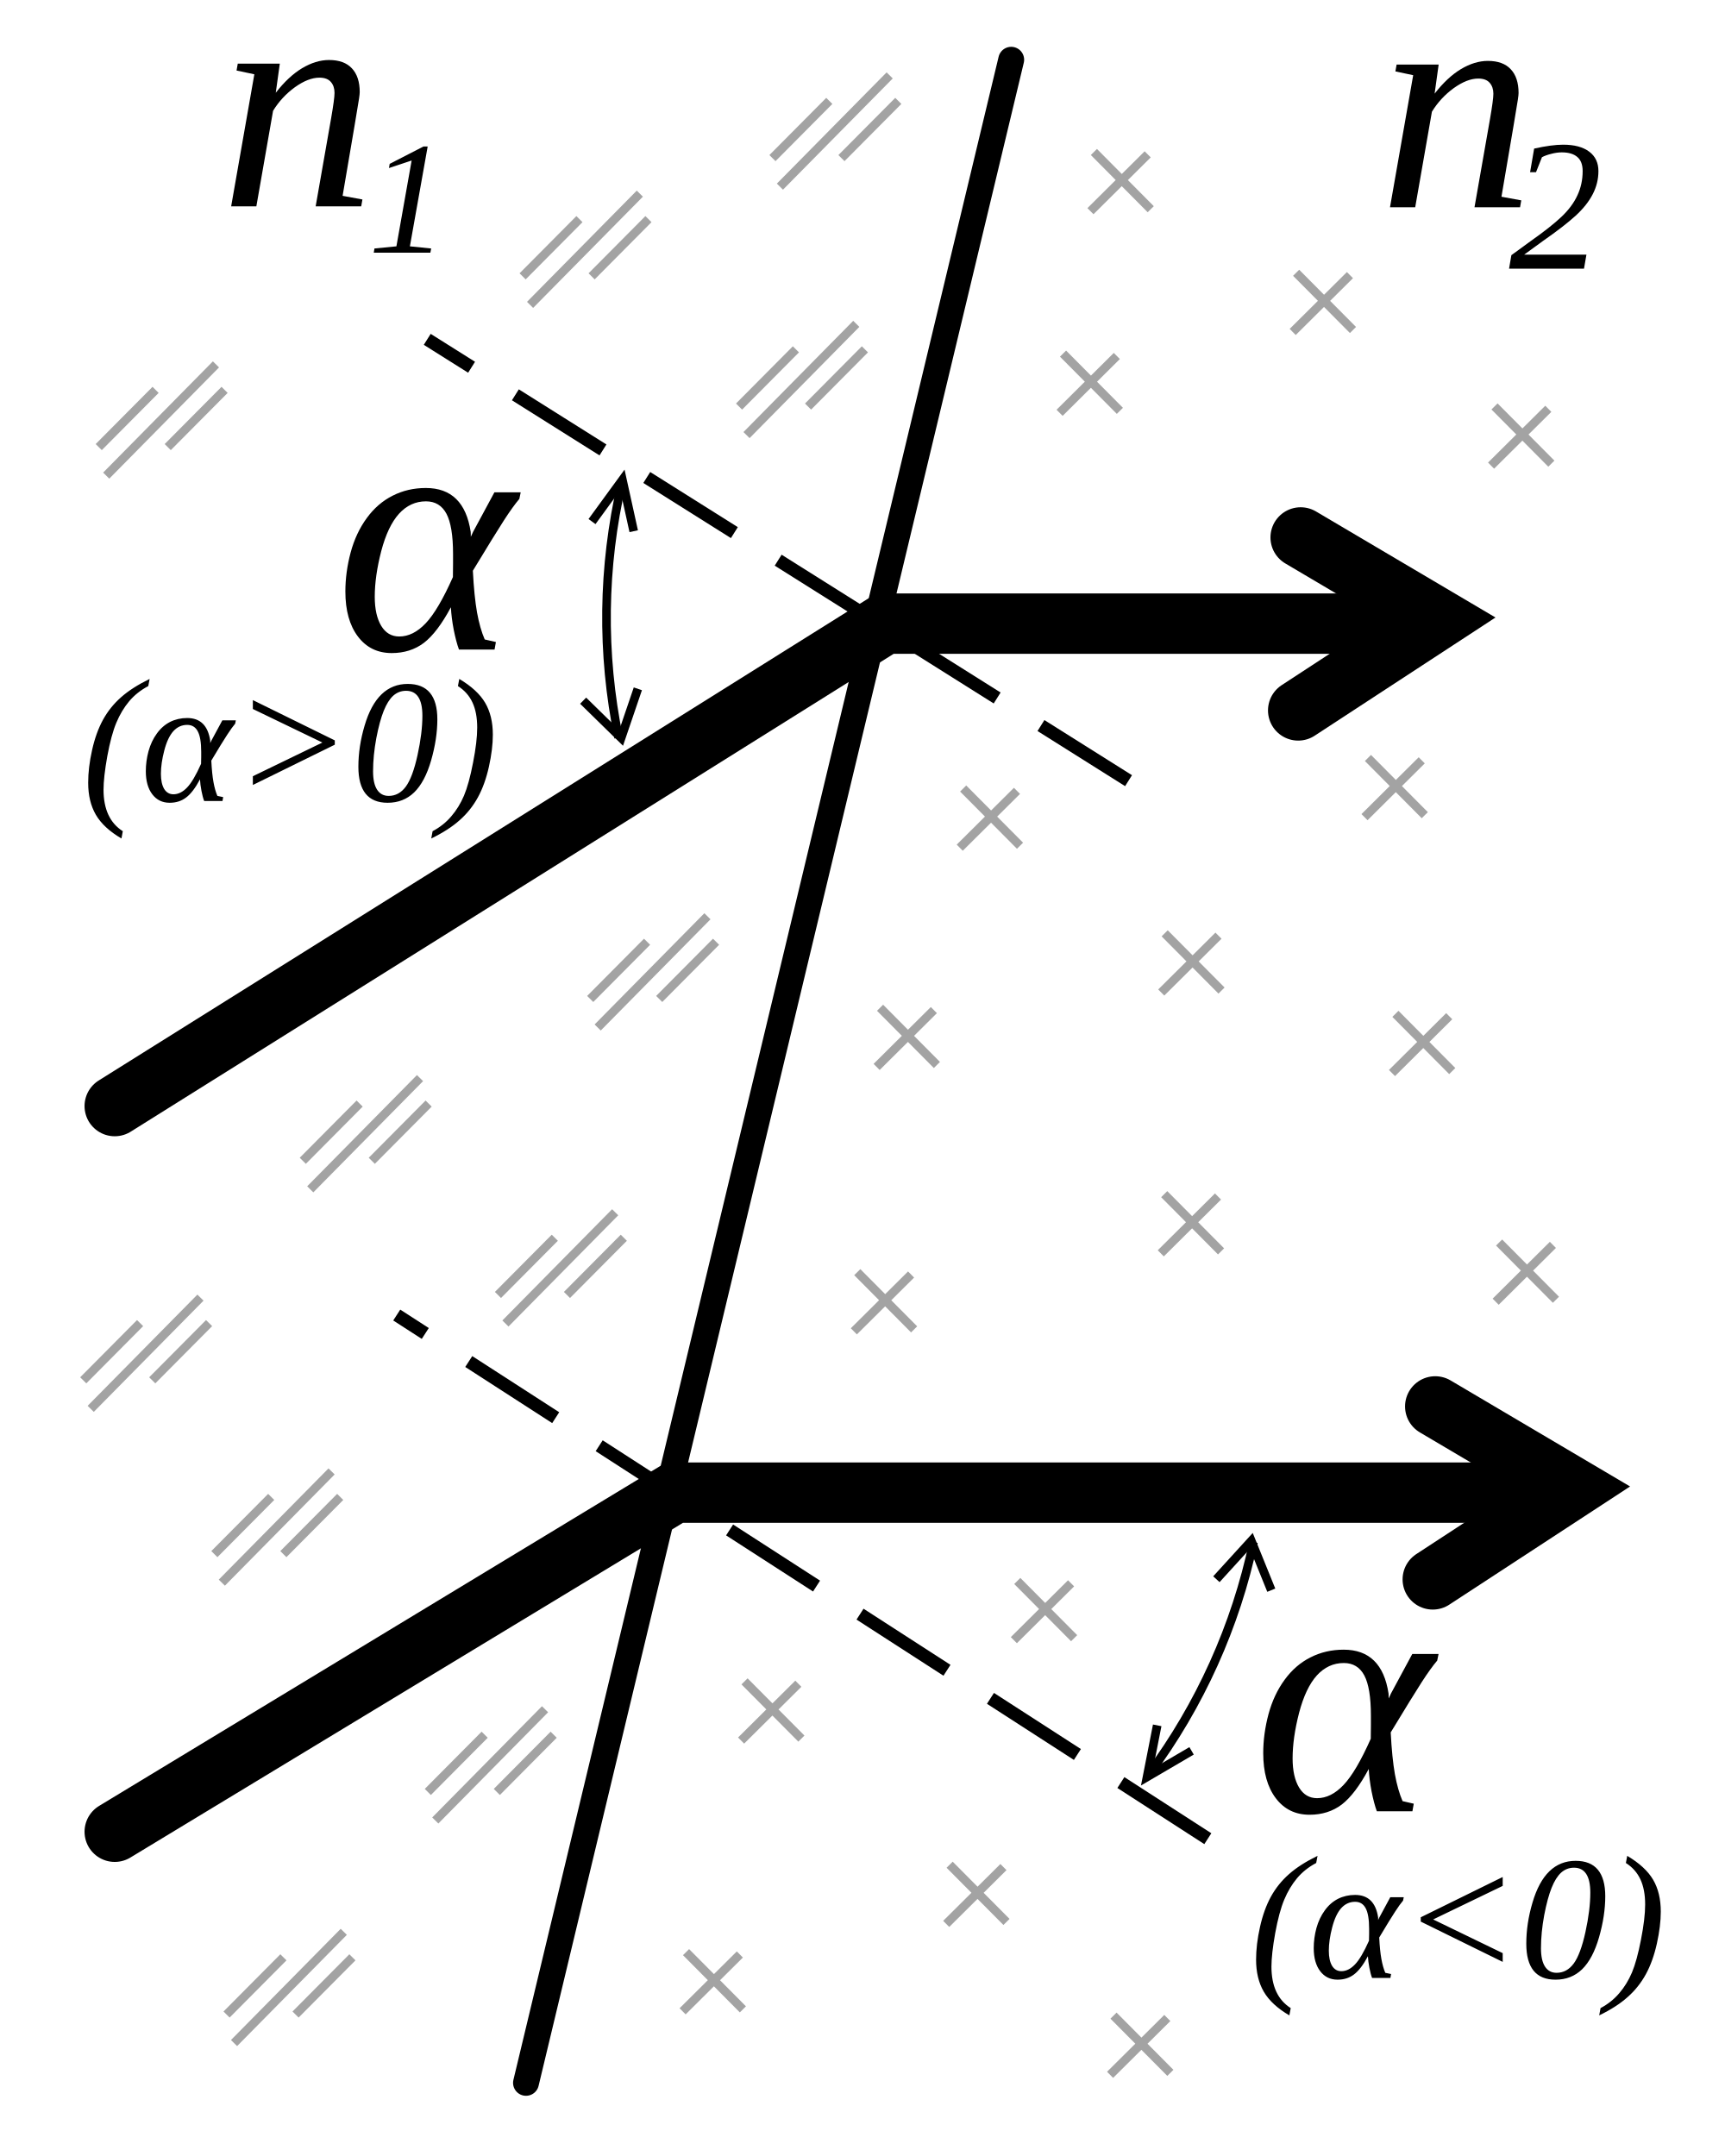
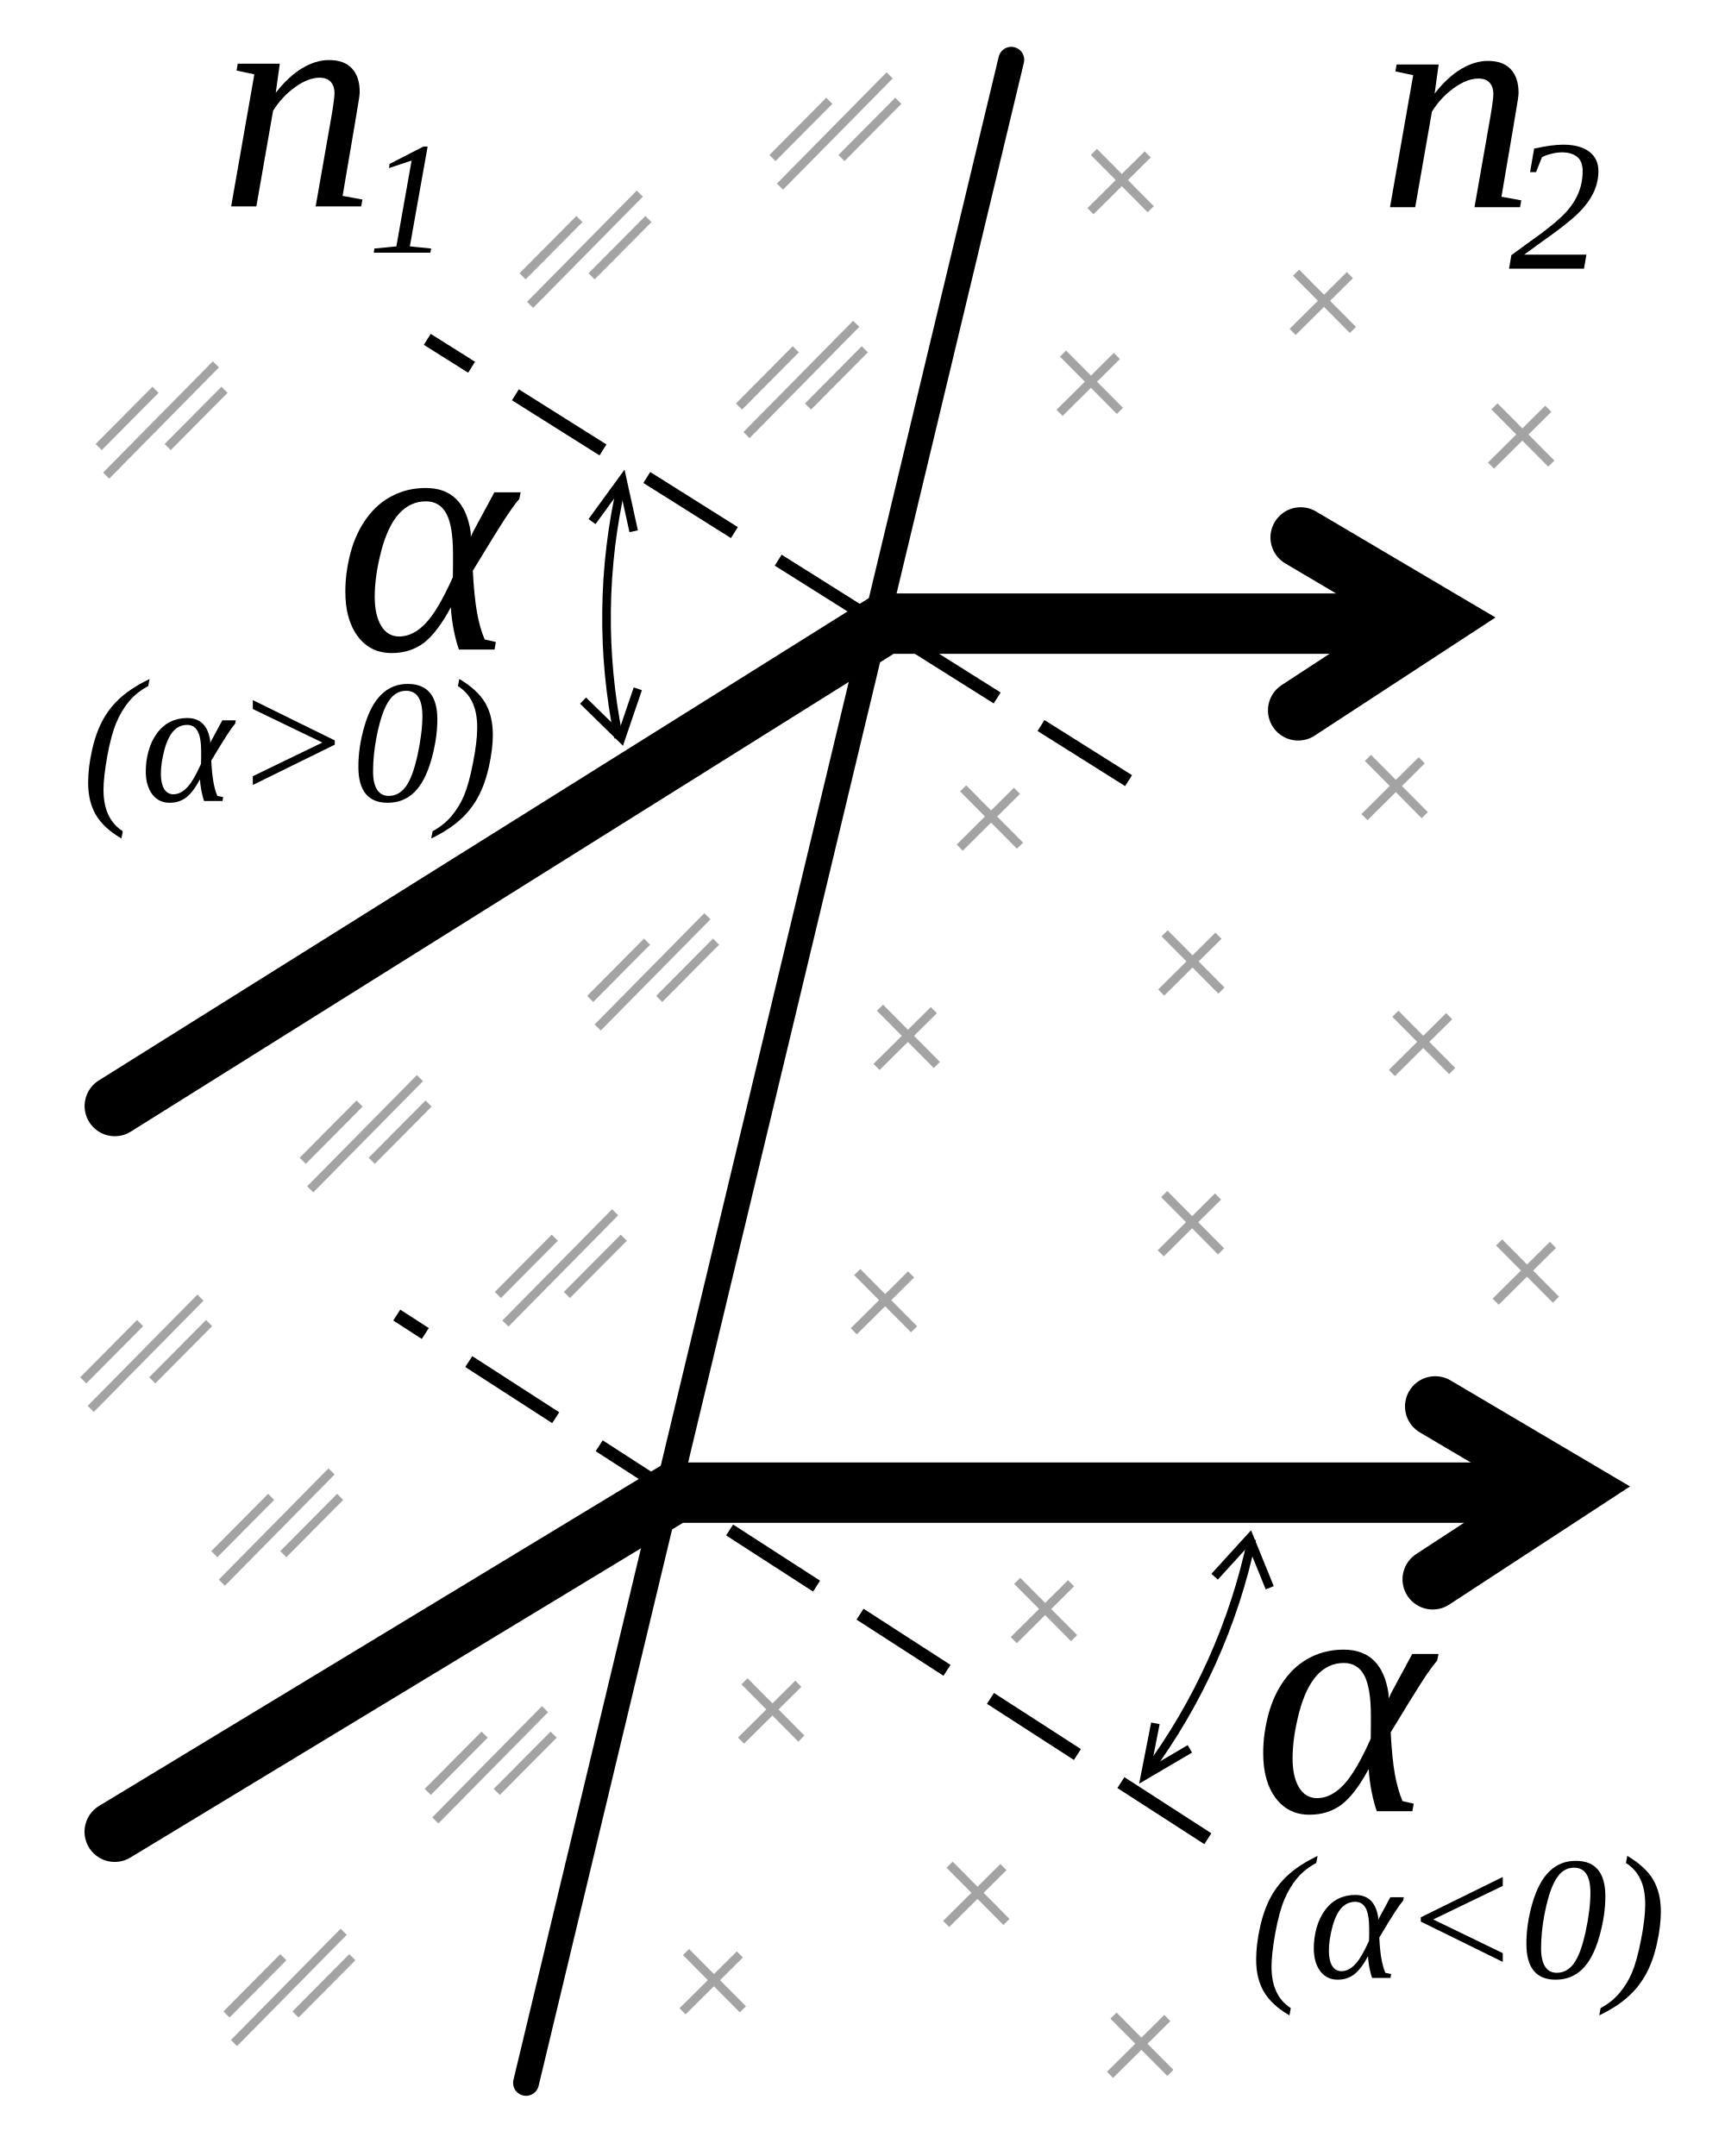
<svg xmlns="http://www.w3.org/2000/svg" height="250" width="200">
-   <path d="m130.846 90.523-81.311-51.174" fill="none" stroke="#000" stroke-dasharray="12 6" stroke-width="1.5" />
-   <path d="m164.51 72.315h-61.903l-89.305 55.94" fill="none" stroke="#000" stroke-linecap="round" stroke-width="7" />
-   <path d="m150.8 62.32 15.964 9.433-16.25 10.624" fill="none" stroke="#000" stroke-linecap="round" stroke-width="7" />
-   <path d="m71.729 85.538c-1.999-9.751-1.873-19.818.369-29.516" fill="none" stroke="#000" />
-   <path d="m68.639 60.479 3.523-4.835 1.312 5.953" fill="none" stroke="#000" />
-   <path d="m73.953 79.871-1.937 5.692-4.406-4.315" fill="none" stroke="#000" />
-   <path d="m90.426 21.642 12.725-12.899m-13.591 9.591 6.591-6.636m1.409 6.636 6.591-6.636" fill="none" stroke="#a3a3a3" />
-   <path d="m61.458 35.352 12.725-12.899m-13.591 9.591 6.591-6.636m1.409 6.636 6.591-6.636" fill="none" stroke="#a3a3a3" />
-   <path d="m86.554 50.451 12.725-12.899m-13.591 9.591 6.591-6.636m1.409 6.636 6.591-6.636" fill="none" stroke="#a3a3a3" />
-   <path d="m35.972 137.909 12.725-12.899m-13.591 9.591 6.591-6.636m1.409 6.636 6.591-6.636" fill="none" stroke="#a3a3a3" />
-   <path d="m60.986 241.518 56.255-234.59" fill="none" stroke="#000" stroke-linecap="round" stroke-width="3" />
-   <g font-family="Times New Roman" font-style="italic" transform="translate(-35.35534 -7.424621)">
-     <text font-size="10" x="60.876" y="31.353">
-       <tspan font-size="36" x="60.876" y="31.353">n</tspan>
+   <g fill="none">
+     <g stroke="#000">
+       <path d="m130.85 90.52-81.31-51.17" stroke-dasharray="12 6" stroke-width="1.5" />
+       <path d="m164.51 72.31h-61.9l-89.3 55.94" stroke-linecap="round" stroke-width="7" />
+       <path d="m150.8 62.32 15.96 9.43-16.25 10.62" stroke-linecap="round" stroke-width="7" />
+       <path d="m71.73 85.54c-2-9.75-1.87-19.82.37-29.52" />
+       <path d="m68.64 60.48 3.52-4.83 1.31 5.95" />
+       <path d="m73.95 79.87-1.94 5.69-4.41-4.32" />
+     </g>
+     <g stroke="#a3a3a3">
+       <path d="m90.43 21.64 12.72-12.9m-13.59 9.59 6.59-6.64m1.41 6.64 6.59-6.64" />
+       <path d="m61.46 35.35 12.72-12.9m-13.59 9.59 6.59-6.64m1.41 6.64 6.59-6.64" />
+       <path d="m86.55 50.45 12.72-12.9m-13.59 9.59 6.59-6.64m1.41 6.64 6.59-6.64" />
+       <path d="m35.97 137.91 12.72-12.9m-13.59 9.59 6.59-6.64m1.41 6.64 6.59-6.64" />
+     </g>
+     <path d="m60.99 241.52 56.26-234.59" stroke="#000" stroke-linecap="round" stroke-width="3" />
+   </g>
+   <g font-family="Times New Roman" font-style="italic" transform="translate(-35.36 -7.42)">
+     <text font-size="10" x="60.88" y="31.35">
+       <tspan font-size="36" x="60.88" y="31.35">n</tspan>
    </text>
-     <text font-size="5.183" x="78.018" y="36.721">
-       <tspan font-size="18.659" x="78.018" y="36.721">1</tspan>
+     <text font-size="5.18" x="78.02" y="36.72">
+       <tspan font-size="18.66" x="78.02" y="36.72">1</tspan>
    </text>
  </g>
-   <g font-family="Times New Roman" font-style="italic" transform="translate(53.38656 -94.39875)">
-     <text font-size="10" x="106.494" y="118.431">
-       <tspan font-size="36" x="106.494" y="118.431">n</tspan>
+   <g font-family="Times New Roman" font-style="italic" transform="translate(53.39 -94.4)">
+     <text font-size="10" x="106.49" y="118.43">
+       <tspan font-size="36" x="106.49" y="118.43">n</tspan>
    </text>
-     <text font-size="6.027" x="121.561" y="125.55">
-       <tspan font-size="21.698" x="121.561" y="125.55">2</tspan>
+     <text font-size="6.03" x="121.56" y="125.55">
+       <tspan font-size="21.7" x="121.56" y="125.55">2</tspan>
    </text>
  </g>
  <g fill="none">
-     <path d="m117.91 91.704-6.636 6.591m6.989-.227-6.591-6.636" stroke="#a3a3a3" />
-     <path d="m108.274 117.126-6.636 6.591m6.989-.227-6.591-6.636" stroke="#a3a3a3" />
-     <path d="m141.273 108.496-6.636 6.591m6.989-.227-6.591-6.636" stroke="#a3a3a3" />
-     <path d="m129.488 41.276-6.636 6.591m6.989-.227-6.591-6.636" stroke="#a3a3a3" />
-     <path d="m156.514 31.901-6.636 6.591m6.989-.227-6.591-6.636" stroke="#a3a3a3" />
-     <path d="m133.066 17.896-6.636 6.591m6.989-.227-6.591-6.636" stroke="#a3a3a3" />
-     <path d="m141.219 138.741-6.636 6.591m6.989-.227-6.591-6.636" stroke="#a3a3a3" />
-     <path d="m69.296 119.144 12.725-12.899m-13.591 9.591 6.591-6.636m1.409 6.636 6.591-6.636" stroke="#a3a3a3" />
-     <path d="m164.84 88.162-6.636 6.591m6.989-.227-6.591-6.636" stroke="#a3a3a3" />
-     <path d="m180.115 173.077h-101.903l-64.91 39.323" stroke="#000" stroke-linecap="round" stroke-width="7" />
-     <path d="m166.404 163.082 15.964 9.433-16.25 10.624" stroke="#000" stroke-linecap="round" stroke-width="7" />
-     <path d="m140.038 213.206-94.039-60.72" stroke="#000" stroke-dasharray="12 6" stroke-width="1.5" />
-     <g stroke="#000" transform="matrix(-.916725 -.3995189 .3995189 -.916725 176.9146 285.8851)">
-       <path d="m71.729 85.538c-1.999-9.751-1.873-19.818.369-29.516" />
-       <path d="m68.639 60.479 3.523-4.835 1.312 5.953" />
-       <path d="m73.953 79.871-1.937 5.692-4.406-4.315" />
+     <g stroke="#a3a3a3">
+       <path d="m117.91 91.7-6.64 6.59m6.99-.23-6.59-6.64" />
+       <path d="m108.27 117.13-6.64 6.59m6.99-.23-6.59-6.64" />
+       <path d="m141.27 108.5-6.64 6.59m6.99-.23-6.59-6.64" />
+       <path d="m129.49 41.28-6.64 6.59m6.99-.23-6.59-6.64" />
+       <path d="m156.51 31.9-6.64 6.59m6.99-.23-6.59-6.64" />
+       <path d="m133.07 17.9-6.64 6.59m6.99-.23-6.59-6.64" />
+       <path d="m141.22 138.74-6.64 6.59m6.99-.23-6.59-6.64" />
+       <path d="m69.3 119.14 12.72-12.9m-13.59 9.59 6.59-6.64m1.41 6.64 6.59-6.64" />
+       <path d="m164.84 88.16-6.64 6.59m6.99-.23-6.59-6.64" />
    </g>
-     <path d="m105.632 147.785-6.636 6.591m6.989-.227-6.591-6.636" stroke="#a3a3a3" />
-     <path d="m168.025 117.833-6.636 6.591m6.989-.227-6.591-6.636" stroke="#a3a3a3" />
-     <path d="m180.046 144.35-6.636 6.591m6.989-.227-6.591-6.636" stroke="#a3a3a3" />
-     <path d="m58.6 153.466 12.725-12.899m-13.591 9.591 6.591-6.636m1.409 6.636 6.591-6.636" stroke="#a3a3a3" />
-     <path d="m25.719 183.518 12.725-12.899m-13.591 9.591 6.591-6.636m1.409 6.636 6.591-6.636" stroke="#a3a3a3" />
-     <path d="m50.468 211.095 12.725-12.899m-13.591 9.591 6.591-6.636m1.409 6.636 6.591-6.636" stroke="#a3a3a3" />
-     <path d="m27.134 236.904 12.725-12.899m-13.591 9.591 6.591-6.636m1.409 6.636 6.591-6.636" stroke="#a3a3a3" />
+     <g stroke="#000">
+       <path d="m180.11 173.08h-101.9l-64.91 39.32" stroke-linecap="round" stroke-width="7" />
+       <path d="m166.4 163.08 15.96 9.43-16.25 10.62" stroke-linecap="round" stroke-width="7" />
+       <path d="m140.04 213.21-94.04-60.72" stroke-dasharray="12 6" stroke-width="1.5" />
+       <g transform="matrix(-.92 -.4 .4 -.92 176.91 285.89)">
+         <path d="m71.73 85.54c-2-9.75-1.87-19.82.37-29.52" />
+         <path d="m68.64 60.48 3.52-4.83 1.31 5.95" />
+         <path d="m73.95 79.87-1.94 5.69-4.41-4.32" />
+       </g>
+     </g>
+     <g stroke="#a3a3a3">
+       <path d="m105.63 147.78-6.64 6.59m6.99-.23-6.59-6.64" />
+       <path d="m168.02 117.83-6.64 6.59m6.99-.23-6.59-6.64" />
+       <path d="m180.05 144.35-6.64 6.59m6.99-.23-6.59-6.64" />
+       <path d="m58.6 153.47 12.72-12.9m-13.59 9.59 6.59-6.64m1.41 6.64 6.59-6.64" />
+       <path d="m25.72 183.52 12.72-12.9m-13.59 9.59 6.59-6.64m1.41 6.64 6.59-6.64" />
+       <path d="m50.47 211.09 12.72-12.9m-13.59 9.59 6.59-6.64m1.41 6.64 6.59-6.64" />
+       <path d="m27.13 236.9 12.72-12.9m-13.59 9.59 6.59-6.64m1.41 6.64 6.59-6.64" />
+     </g>
  </g>
-   <text font-family="Times New Roman" font-size="20.399" font-style="italic" x="9.504" y="92.881">
-     <tspan x="9.504" y="92.881">(α&gt;0)</tspan>
-   </text>
-   <text font-family="Times New Roman" font-size="39.738" font-style="italic" x="145.273" y="210.024">
-     <tspan x="145.273" y="210.024">α</tspan>
-   </text>
-   <text font-family="Times New Roman" font-size="20.399" font-style="italic" x="144.915" y="229.353">
-     <tspan x="144.915" y="229.353">(α&lt;0)</tspan>
-   </text>
-   <text font-family="Times New Roman" font-size="39.738" font-style="italic" x="38.854" y="75.32">
-     <tspan x="38.854" y="75.32">α</tspan>
-   </text>
-   <path d="m10.517 163.365 12.725-12.899m-13.591 9.591 6.591-6.636m1.409 6.636 6.591-6.636" fill="none" stroke="#a3a3a3" />
-   <path d="m92.561 195.236-6.636 6.591m6.989-.227-6.591-6.636" fill="none" stroke="#a3a3a3" />
-   <path d="m85.779 226.632-6.636 6.591m6.989-.227-6.591-6.636" fill="none" stroke="#a3a3a3" />
-   <path d="m116.341 216.496-6.636 6.591m6.989-.227-6.591-6.636" fill="none" stroke="#a3a3a3" />
-   <path d="m124.184 183.594-6.636 6.591m6.989-.227-6.591-6.636" fill="none" stroke="#a3a3a3" />
-   <path d="m179.514 47.401-6.636 6.591m6.989-.227-6.591-6.636" fill="none" stroke="#a3a3a3" />
-   <path d="m12.314 55.151 12.725-12.899m-13.591 9.591 6.591-6.636m1.409 6.636 6.591-6.636" fill="none" stroke="#a3a3a3" />
-   <path d="m135.341 233.996-6.636 6.591m6.989-.227-6.591-6.636" fill="none" stroke="#a3a3a3" />
+   <g font-family="Times New Roman" font-style="italic">
+     <text font-size="20.4" x="9.5" y="92.88">
+       <tspan x="9.5" y="92.88">(α&gt;0)</tspan>
+     </text>
+     <text font-size="39.74" x="145.27" y="210.02">
+       <tspan x="145.27" y="210.02">α</tspan>
+     </text>
+     <text font-size="20.4" x="144.92" y="229.35">
+       <tspan x="144.92" y="229.35">(α&lt;0)</tspan>
+     </text>
+     <text font-size="39.74" x="38.85" y="75.32">
+       <tspan x="38.85" y="75.32">α</tspan>
+     </text>
+   </g>
+   <g fill="none" stroke="#a3a3a3">
+     <path d="m10.52 163.37 12.72-12.9m-13.59 9.59 6.59-6.64m1.41 6.64 6.59-6.64" />
+     <path d="m92.56 195.24-6.64 6.59m6.99-.23-6.59-6.64" />
+     <path d="m85.78 226.63-6.64 6.59m6.99-.23-6.59-6.64" />
+     <path d="m116.34 216.5-6.64 6.59m6.99-.23-6.59-6.64" />
+     <path d="m124.18 183.59-6.64 6.59m6.99-.23-6.59-6.64" />
+     <path d="m179.51 47.4-6.64 6.59m6.99-.23-6.59-6.64" />
+     <path d="m12.31 55.15 12.72-12.9m-13.59 9.59 6.59-6.64m1.41 6.64 6.59-6.64" />
+     <path d="m135.34 234-6.64 6.59m6.99-.23-6.59-6.64" />
+   </g>
</svg>
